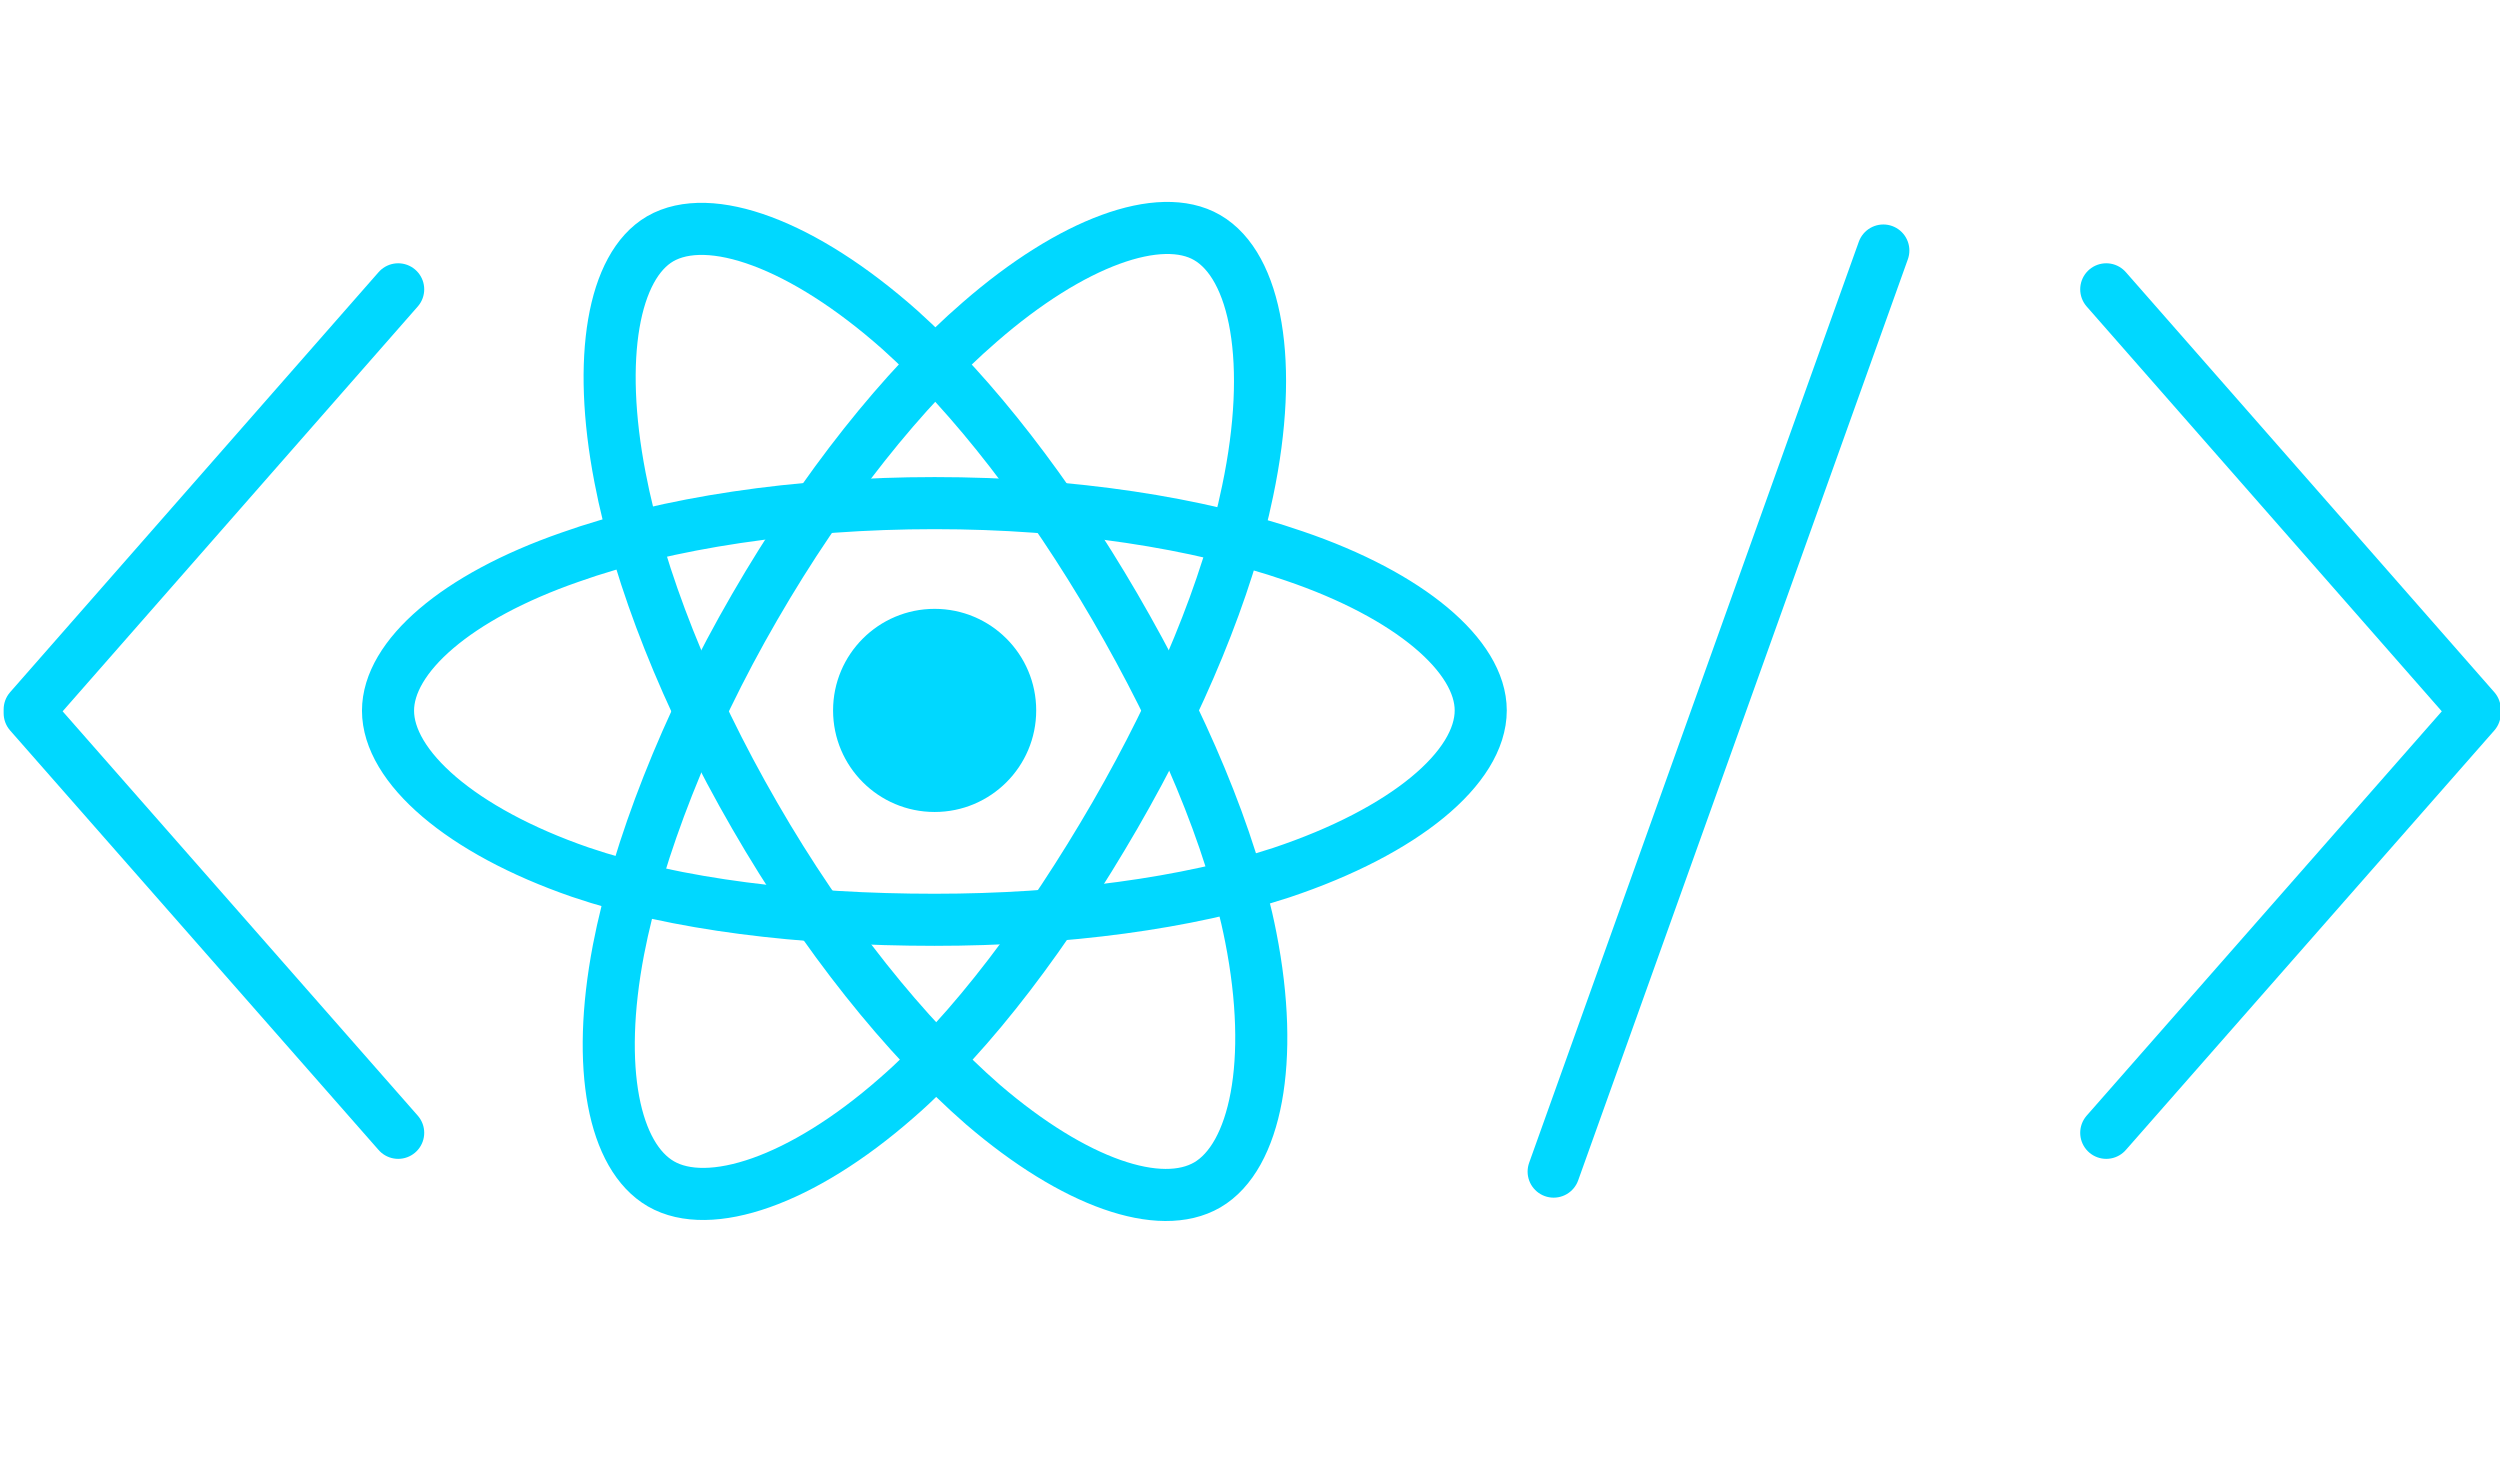
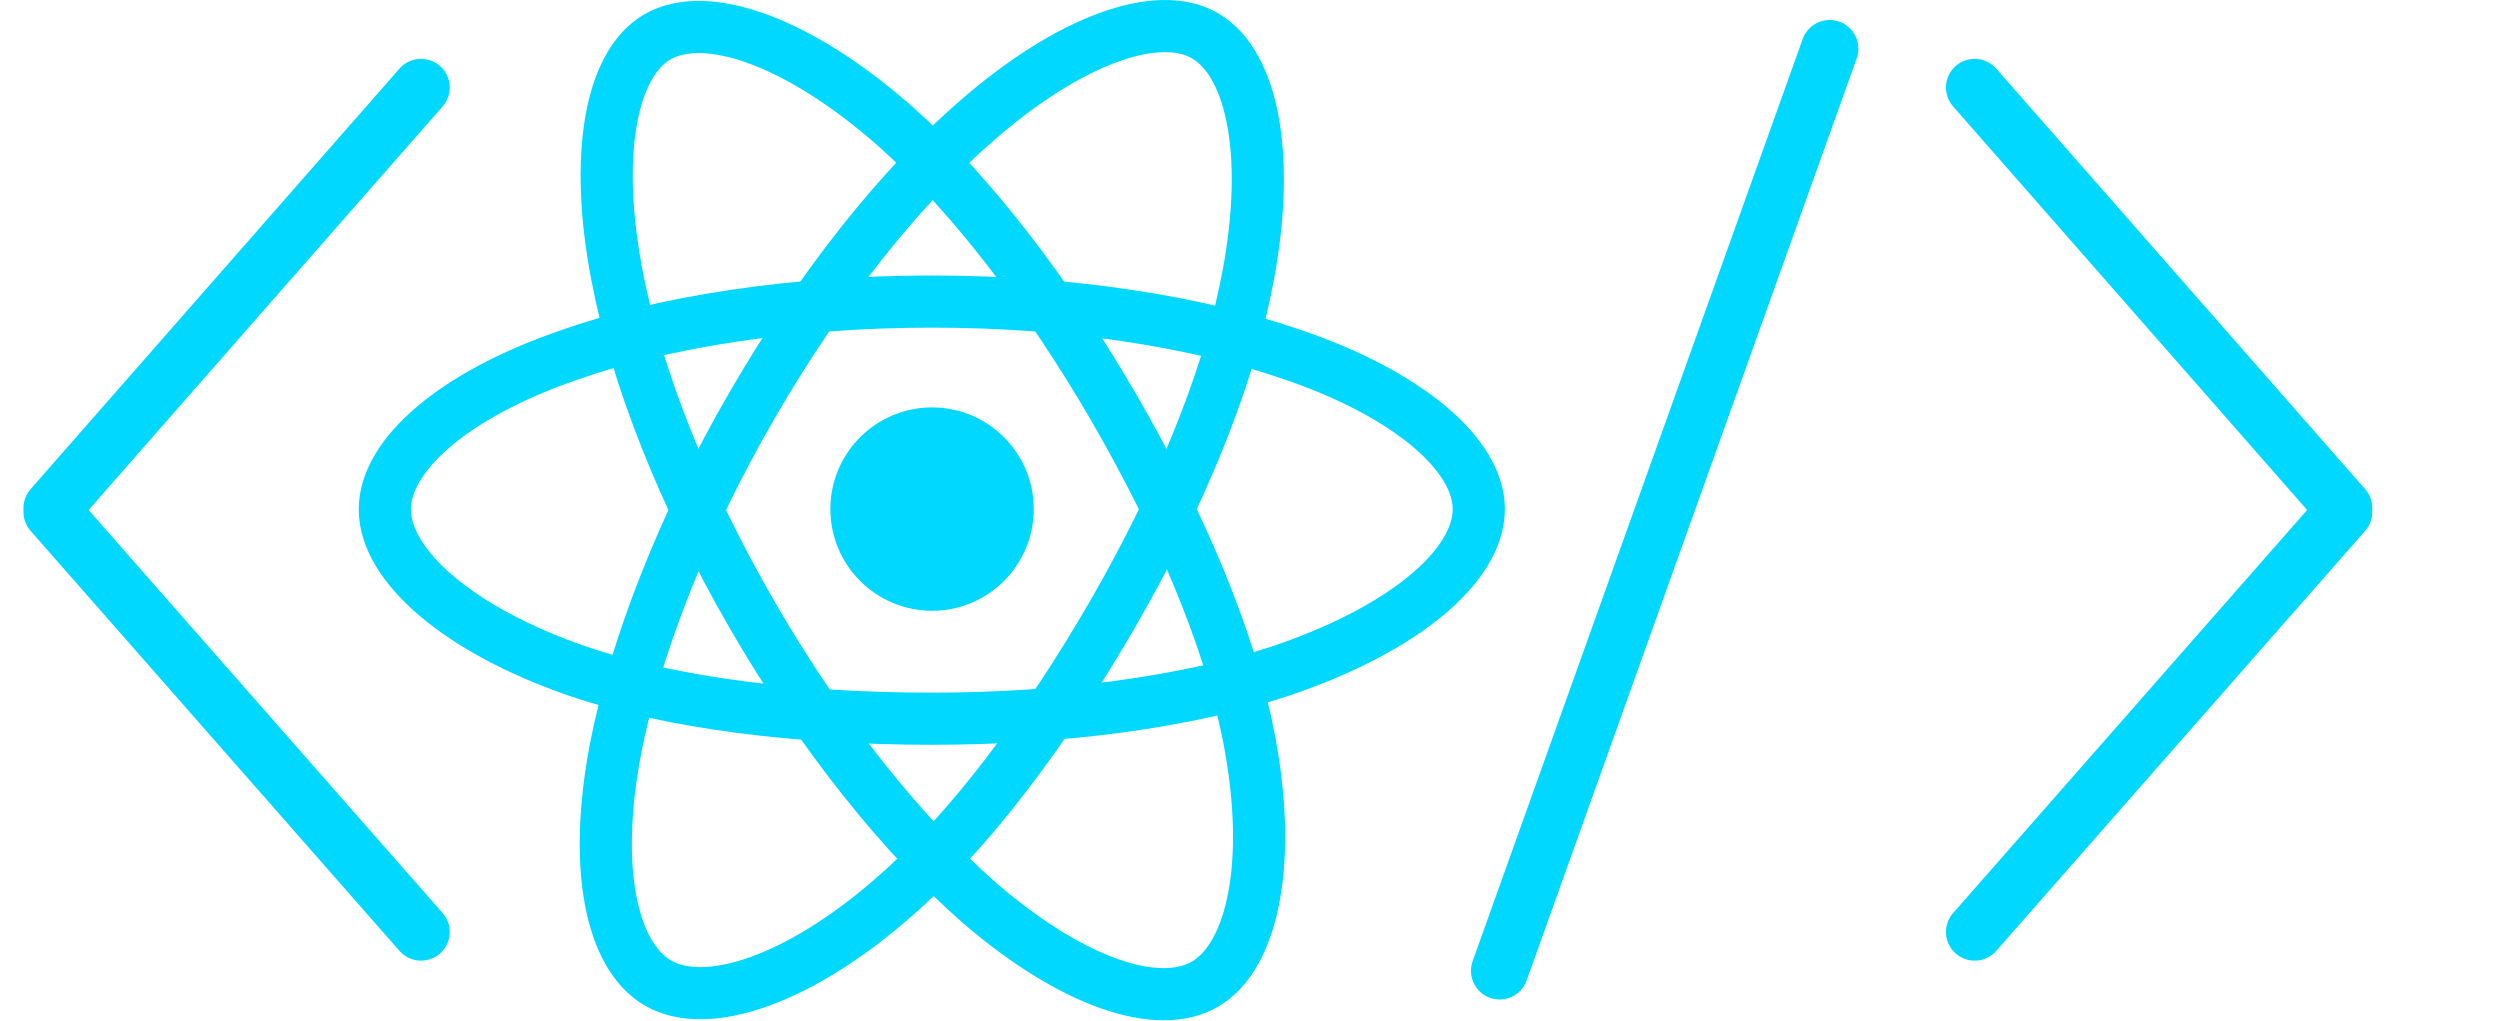
- <svg xmlns="http://www.w3.org/2000/svg" version="1.1" id="Layer_2" x="0px" y="0px" viewBox="10 0 960 560" enable-background="new 10 0 960 560" xml:space="preserve">
+ <svg xmlns="http://www.w3.org/2000/svg" version="1.1" id="Layer_2" x="0px" y="0px" width="958.9px" height="391.333px" viewBox="11.4 77.532 958.9 391.333" enable-background="new 11.4 77.532 958.9 391.333" xml:space="preserve">
  <circle fill="#00D8FF" cx="368.9" cy="272.8" r="39" />
  <path fill="none" stroke="#00D8FF" stroke-width="20" stroke-miterlimit="10" d="M368.9,193.2c52.7,0,101.3,7.6,138.1,20.3  c44.4,15.1,71.6,38.4,71.6,59.3c0,21.9-29,46.4-76.6,62.3c-35.9,11.8-83.4,18.1-133.1,18.1c-51.1,0-99.5-5.8-136.1-18.3  c-46-15.9-73.8-40.6-73.8-62c0-20.7,26.1-43.7,69.8-58.9C265.8,200.8,315.8,193.2,368.9,193.2z" />
  <path fill="none" stroke="#00D8FF" stroke-width="20" stroke-miterlimit="10" d="M299.8,233.1c26.3-45.5,57.1-84.1,86.5-109.5  c35.4-30.8,69.2-42.8,87.2-32.4c18.9,10.9,25.9,48.2,15.6,97.3c-7.6,37.2-25.9,81.2-50.9,124.5c-25.7,44.4-54.9,83.4-83.9,108.6  c-36.6,32.1-72,43.7-90.5,33c-18.1-10.5-25-44.4-16.3-89.9C254.9,326.4,273.2,279,299.8,233.1z" />
  <path fill="none" stroke="#00D8FF" stroke-width="20" stroke-miterlimit="10" d="M299.8,313.2c-26.3-45.5-44.4-91.5-51.7-129.8  c-8.9-46-2.6-81.2,15.4-91.7c18.9-10.9,54.7,1.8,92.1,35C383.8,152,413,189.9,438.1,233c25.7,44.2,44.8,89,52.2,126.9  c9.4,47.7,1.8,84.3-16.7,95.1c-18.1,10.5-50.9-0.6-86.1-30.8C357.9,398.4,326.3,359.2,299.8,313.2z" />
-   <polyline fill="none" stroke="#00D8FF" stroke-width="20" stroke-linecap="round" stroke-linejoin="round" stroke-miterlimit="10" points="  162.9,435 21.4,273.9 21.4,272.4 162.9,111.1 " />
-   <polyline fill="none" stroke="#00D8FF" stroke-width="20" stroke-linecap="round" stroke-linejoin="round" stroke-miterlimit="10" points="  818.8,435 960.3,273.9 960.3,272.4 818.8,111.1 " />
-   <line fill="none" stroke="#00D8FF" stroke-width="20" stroke-linecap="round" stroke-linejoin="round" stroke-miterlimit="10" x1="733.2" y1="96.2" x2="606.6" y2="449.9" />
+   <polyline fill="none" stroke="#00D8FF" stroke-width="22" stroke-linecap="round" stroke-linejoin="round" stroke-miterlimit="10" points="  172.9,435 31.4,273.9 31.4,272.4 172.9,111.1 " />
+   <polyline fill="none" stroke="#00D8FF" stroke-width="22" stroke-linecap="round" stroke-linejoin="round" stroke-miterlimit="10" points="  768.8,435 910.3,273.9 910.3,272.4 768.8,111.1 " />
+   <line fill="none" stroke="#00D8FF" stroke-width="22" stroke-linecap="round" stroke-linejoin="round" stroke-miterlimit="10" x1="713.2" y1="96.2" x2="586.6" y2="449.9" />
</svg>
